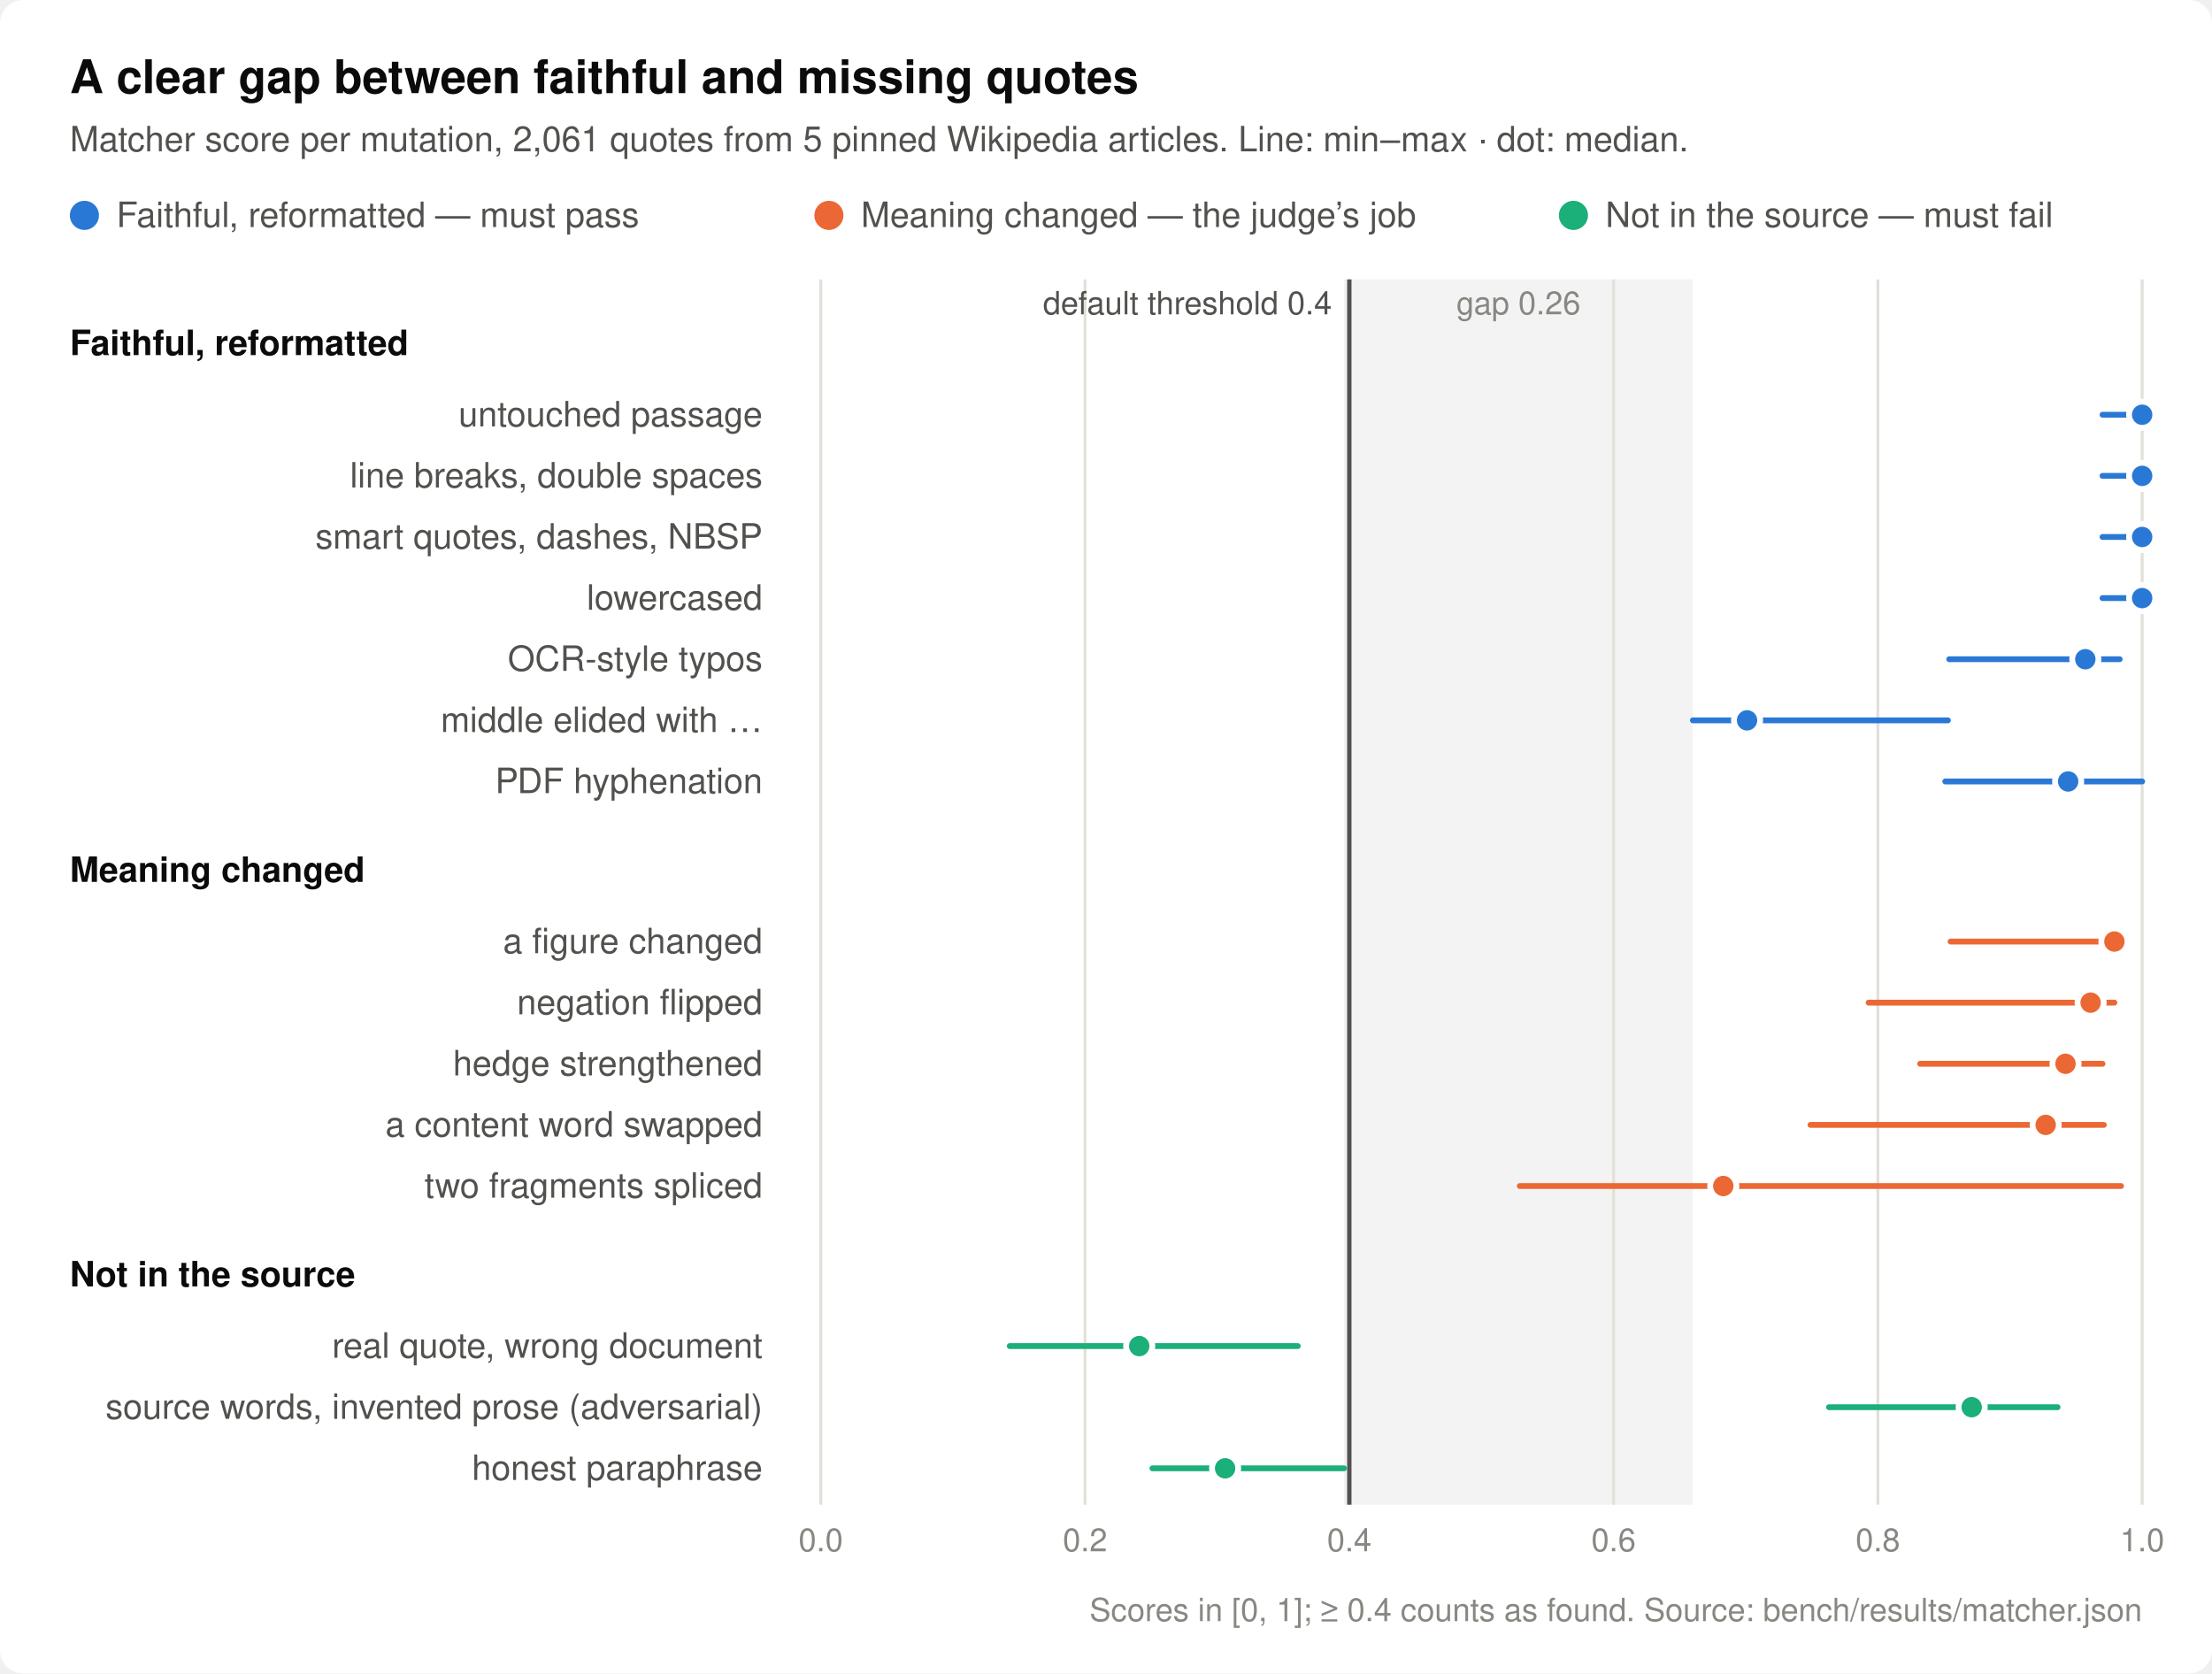
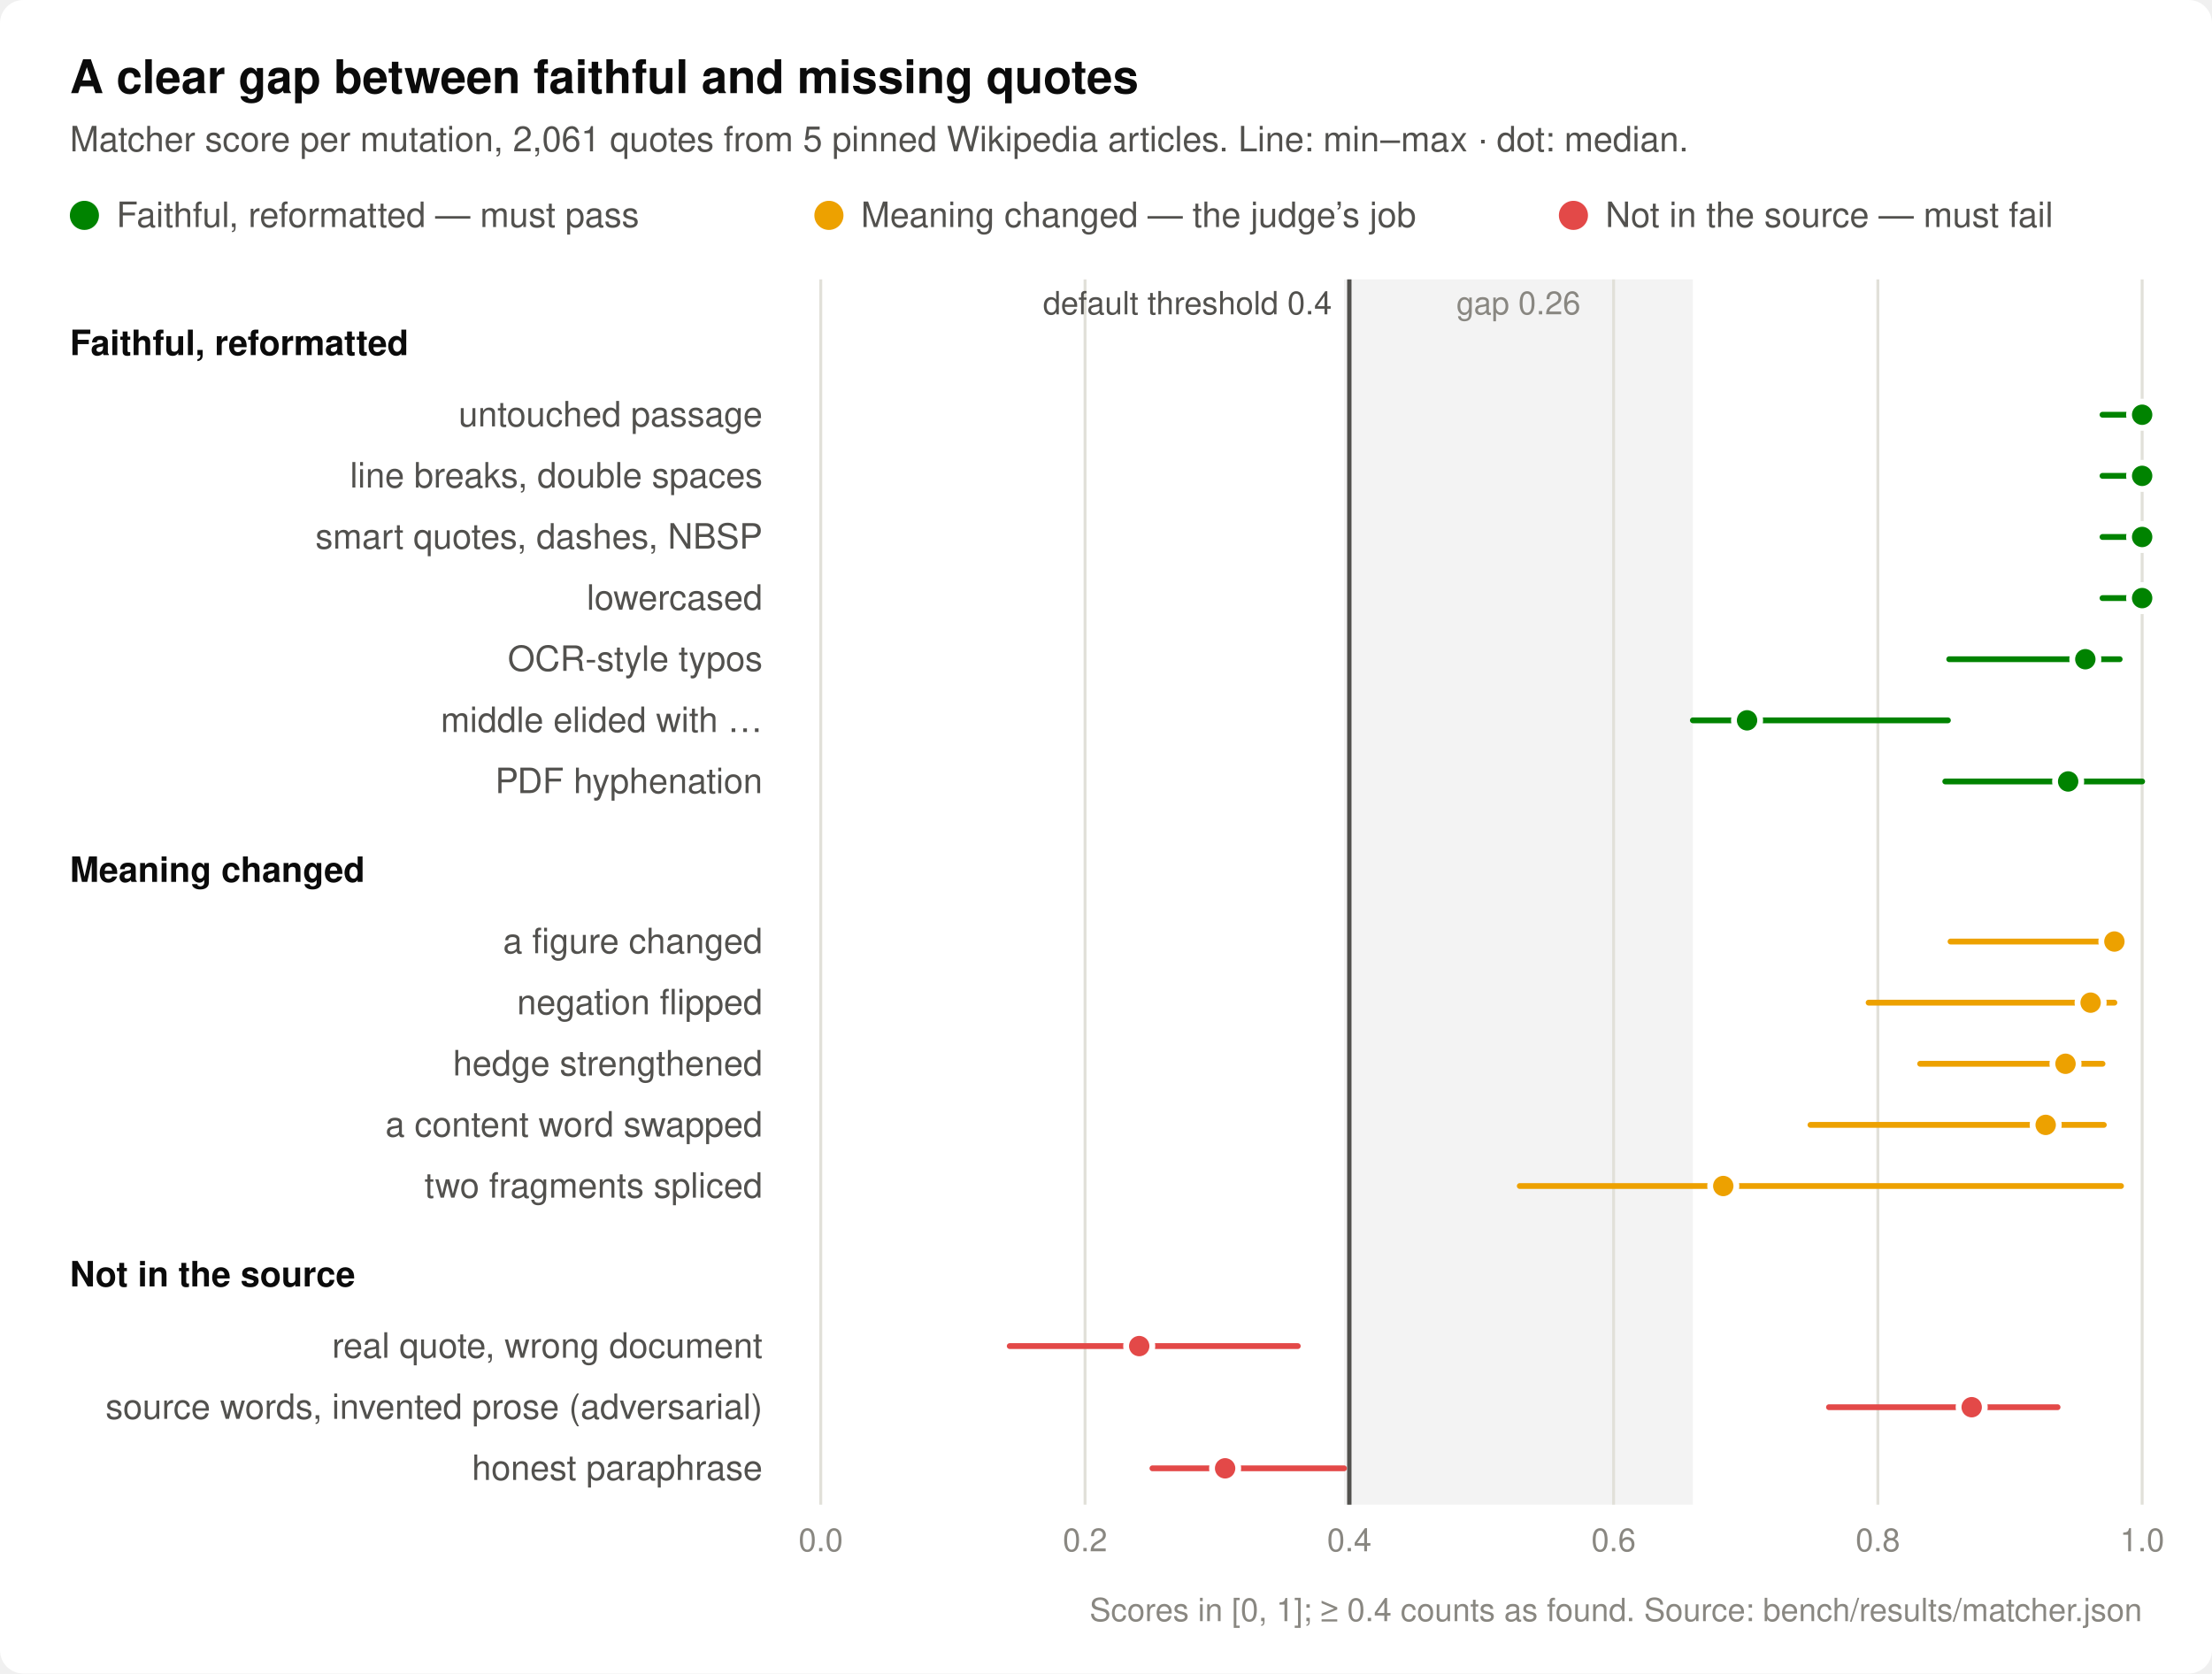
<svg xmlns="http://www.w3.org/2000/svg" width="760" height="575" viewBox="0 0 760 575" role="img" aria-label="Matcher score ranges per mutation family" font-family="system-ui, -apple-system, &quot;Segoe UI&quot;, Helvetica, Arial, sans-serif">
  <rect width="760" height="575" rx="8" fill="#ffffff" />
  <text x="24" y="32" font-size="16" font-weight="600" fill="#0b0b0b" text-anchor="start">A clear gap between faithful and missing quotes</text>
  <text x="24" y="52" font-size="12" font-weight="400" fill="#52514e" text-anchor="start">Matcher score per mutation, 2,061 quotes from 5 pinned Wikipedia articles. Line: min–max · dot: median.</text>
-   <circle cx="29" cy="74" r="5" fill="#2a78d6" />
+   <circle cx="29" cy="74" r="5" fill="#008300" />
  <text x="40" y="78" font-size="12" font-weight="400" fill="#52514e" text-anchor="start">Faithful, reformatted — must pass</text>
-   <circle cx="284.8" cy="74" r="5" fill="#eb6834" />
+   <circle cx="284.8" cy="74" r="5" fill="#eda100" />
  <text x="295.8" y="78" font-size="12" font-weight="400" fill="#52514e" text-anchor="start">Meaning changed — the judge’s job</text>
-   <circle cx="540.6" cy="74" r="5" fill="#1baf7a" />
+   <circle cx="540.6" cy="74" r="5" fill="#e34948" />
  <text x="551.6" y="78" font-size="12" font-weight="400" fill="#52514e" text-anchor="start">Not in the source — must fail</text>
  <rect x="461.784" y="96" width="119.856" height="421" fill="rgba(11,11,11,0.05)" />
  <line x1="282" y1="96" x2="282" y2="517" stroke="#e1e0d9" stroke-width="1" />
  <text x="282" y="533" font-size="11" font-weight="400" fill="#898781" text-anchor="middle" font-variant-numeric="tabular-nums">0.0</text>
  <line x1="372.8" y1="96" x2="372.8" y2="517" stroke="#e1e0d9" stroke-width="1" />
  <text x="372.8" y="533" font-size="11" font-weight="400" fill="#898781" text-anchor="middle" font-variant-numeric="tabular-nums">0.2</text>
  <line x1="463.6" y1="96" x2="463.6" y2="517" stroke="#e1e0d9" stroke-width="1" />
  <text x="463.6" y="533" font-size="11" font-weight="400" fill="#898781" text-anchor="middle" font-variant-numeric="tabular-nums">0.4</text>
  <line x1="554.4" y1="96" x2="554.4" y2="517" stroke="#e1e0d9" stroke-width="1" />
  <text x="554.4" y="533" font-size="11" font-weight="400" fill="#898781" text-anchor="middle" font-variant-numeric="tabular-nums">0.6</text>
  <line x1="645.2" y1="96" x2="645.2" y2="517" stroke="#e1e0d9" stroke-width="1" />
  <text x="645.2" y="533" font-size="11" font-weight="400" fill="#898781" text-anchor="middle" font-variant-numeric="tabular-nums">0.8</text>
  <line x1="736" y1="96" x2="736" y2="517" stroke="#e1e0d9" stroke-width="1" />
  <text x="736" y="533" font-size="11" font-weight="400" fill="#898781" text-anchor="middle" font-variant-numeric="tabular-nums">1.0</text>
  <line x1="463.6" y1="96" x2="463.6" y2="517" stroke="#52514e" stroke-width="1.5" />
  <text x="457.6" y="108" font-size="11" font-weight="400" fill="#52514e" text-anchor="end">default threshold 0.4</text>
  <text x="521.712" y="108" font-size="11" font-weight="400" fill="#898781" text-anchor="middle">gap 0.26</text>
  <text x="24" y="122" font-size="12" font-weight="600" fill="#0b0b0b" text-anchor="start">Faithful, reformatted</text>
  <text x="262" y="146.5" font-size="12" font-weight="400" fill="#52514e" text-anchor="end">untouched passage</text>
-   <line x1="722.38" y1="142.5" x2="736" y2="142.5" stroke="#2a78d6" stroke-width="2" stroke-linecap="round" />
-   <circle cx="736" cy="142.5" r="4.5" fill="#2a78d6" stroke="#ffffff" stroke-width="2" />
+   <line x1="722.38" y1="142.5" x2="736" y2="142.5" stroke="#008300" stroke-width="2" stroke-linecap="round" />
+   <circle cx="736" cy="142.5" r="4.5" fill="#008300" stroke="#ffffff" stroke-width="2" />
  <text x="262" y="167.5" font-size="12" font-weight="400" fill="#52514e" text-anchor="end">line breaks, double spaces</text>
-   <line x1="722.38" y1="163.5" x2="736" y2="163.5" stroke="#2a78d6" stroke-width="2" stroke-linecap="round" />
-   <circle cx="736" cy="163.5" r="4.5" fill="#2a78d6" stroke="#ffffff" stroke-width="2" />
+   <line x1="722.38" y1="163.5" x2="736" y2="163.5" stroke="#008300" stroke-width="2" stroke-linecap="round" />
+   <circle cx="736" cy="163.5" r="4.5" fill="#008300" stroke="#ffffff" stroke-width="2" />
  <text x="262" y="188.5" font-size="12" font-weight="400" fill="#52514e" text-anchor="end">smart quotes, dashes, NBSP</text>
-   <line x1="722.38" y1="184.5" x2="736" y2="184.5" stroke="#2a78d6" stroke-width="2" stroke-linecap="round" />
-   <circle cx="736" cy="184.5" r="4.5" fill="#2a78d6" stroke="#ffffff" stroke-width="2" />
+   <line x1="722.38" y1="184.5" x2="736" y2="184.5" stroke="#008300" stroke-width="2" stroke-linecap="round" />
+   <circle cx="736" cy="184.5" r="4.5" fill="#008300" stroke="#ffffff" stroke-width="2" />
  <text x="262" y="209.5" font-size="12" font-weight="400" fill="#52514e" text-anchor="end">lowercased</text>
-   <line x1="722.38" y1="205.5" x2="736" y2="205.5" stroke="#2a78d6" stroke-width="2" stroke-linecap="round" />
-   <circle cx="736" cy="205.5" r="4.5" fill="#2a78d6" stroke="#ffffff" stroke-width="2" />
+   <line x1="722.38" y1="205.5" x2="736" y2="205.5" stroke="#008300" stroke-width="2" stroke-linecap="round" />
+   <circle cx="736" cy="205.5" r="4.5" fill="#008300" stroke="#ffffff" stroke-width="2" />
  <text x="262" y="230.5" font-size="12" font-weight="400" fill="#52514e" text-anchor="end">OCR-style typos</text>
-   <line x1="669.716" y1="226.5" x2="728.282" y2="226.5" stroke="#2a78d6" stroke-width="2" stroke-linecap="round" />
-   <circle cx="716.478" cy="226.5" r="4.5" fill="#2a78d6" stroke="#ffffff" stroke-width="2" />
+   <line x1="669.716" y1="226.5" x2="728.282" y2="226.5" stroke="#008300" stroke-width="2" stroke-linecap="round" />
+   <circle cx="716.478" cy="226.5" r="4.5" fill="#008300" stroke="#ffffff" stroke-width="2" />
  <text x="262" y="251.5" font-size="12" font-weight="400" fill="#52514e" text-anchor="end">middle elided with …</text>
-   <line x1="581.64" y1="247.5" x2="669.262" y2="247.5" stroke="#2a78d6" stroke-width="2" stroke-linecap="round" />
-   <circle cx="600.254" cy="247.5" r="4.5" fill="#2a78d6" stroke="#ffffff" stroke-width="2" />
+   <line x1="581.64" y1="247.5" x2="669.262" y2="247.5" stroke="#008300" stroke-width="2" stroke-linecap="round" />
+   <circle cx="600.254" cy="247.5" r="4.5" fill="#008300" stroke="#ffffff" stroke-width="2" />
  <text x="262" y="272.5" font-size="12" font-weight="400" fill="#52514e" text-anchor="end">PDF hyphenation</text>
-   <line x1="668.354" y1="268.5" x2="736" y2="268.5" stroke="#2a78d6" stroke-width="2" stroke-linecap="round" />
-   <circle cx="710.576" cy="268.5" r="4.5" fill="#2a78d6" stroke="#ffffff" stroke-width="2" />
+   <line x1="668.354" y1="268.5" x2="736" y2="268.5" stroke="#008300" stroke-width="2" stroke-linecap="round" />
+   <circle cx="710.576" cy="268.5" r="4.5" fill="#008300" stroke="#ffffff" stroke-width="2" />
  <text x="24" y="303" font-size="12" font-weight="600" fill="#0b0b0b" text-anchor="start">Meaning changed</text>
  <text x="262" y="327.5" font-size="12" font-weight="400" fill="#52514e" text-anchor="end">a figure changed</text>
-   <line x1="670.17" y1="323.5" x2="730.098" y2="323.5" stroke="#eb6834" stroke-width="2" stroke-linecap="round" />
-   <circle cx="726.466" cy="323.5" r="4.5" fill="#eb6834" stroke="#ffffff" stroke-width="2" />
+   <line x1="670.17" y1="323.5" x2="730.098" y2="323.5" stroke="#eda100" stroke-width="2" stroke-linecap="round" />
+   <circle cx="726.466" cy="323.5" r="4.5" fill="#eda100" stroke="#ffffff" stroke-width="2" />
  <text x="262" y="348.5" font-size="12" font-weight="400" fill="#52514e" text-anchor="end">negation flipped</text>
-   <line x1="642.022" y1="344.5" x2="726.466" y2="344.5" stroke="#eb6834" stroke-width="2" stroke-linecap="round" />
-   <circle cx="718.294" cy="344.5" r="4.5" fill="#eb6834" stroke="#ffffff" stroke-width="2" />
+   <line x1="642.022" y1="344.5" x2="726.466" y2="344.5" stroke="#eda100" stroke-width="2" stroke-linecap="round" />
+   <circle cx="718.294" cy="344.5" r="4.5" fill="#eda100" stroke="#ffffff" stroke-width="2" />
  <text x="262" y="369.5" font-size="12" font-weight="400" fill="#52514e" text-anchor="end">hedge strengthened</text>
-   <line x1="659.728" y1="365.5" x2="722.38" y2="365.5" stroke="#eb6834" stroke-width="2" stroke-linecap="round" />
-   <circle cx="709.668" cy="365.5" r="4.5" fill="#eb6834" stroke="#ffffff" stroke-width="2" />
+   <line x1="659.728" y1="365.5" x2="722.38" y2="365.5" stroke="#eda100" stroke-width="2" stroke-linecap="round" />
+   <circle cx="709.668" cy="365.5" r="4.5" fill="#eda100" stroke="#ffffff" stroke-width="2" />
  <text x="262" y="390.5" font-size="12" font-weight="400" fill="#52514e" text-anchor="end">a content word swapped</text>
-   <line x1="622.046" y1="386.5" x2="722.834" y2="386.5" stroke="#eb6834" stroke-width="2" stroke-linecap="round" />
-   <circle cx="702.858" cy="386.5" r="4.5" fill="#eb6834" stroke="#ffffff" stroke-width="2" />
+   <line x1="622.046" y1="386.5" x2="722.834" y2="386.5" stroke="#eda100" stroke-width="2" stroke-linecap="round" />
+   <circle cx="702.858" cy="386.5" r="4.5" fill="#eda100" stroke="#ffffff" stroke-width="2" />
  <text x="262" y="411.5" font-size="12" font-weight="400" fill="#52514e" text-anchor="end">two fragments spliced</text>
-   <line x1="522.166" y1="407.5" x2="728.736" y2="407.5" stroke="#eb6834" stroke-width="2" stroke-linecap="round" />
-   <circle cx="592.082" cy="407.5" r="4.5" fill="#eb6834" stroke="#ffffff" stroke-width="2" />
+   <line x1="522.166" y1="407.5" x2="728.736" y2="407.5" stroke="#eda100" stroke-width="2" stroke-linecap="round" />
+   <circle cx="592.082" cy="407.5" r="4.5" fill="#eda100" stroke="#ffffff" stroke-width="2" />
  <text x="24" y="442" font-size="12" font-weight="600" fill="#0b0b0b" text-anchor="start">Not in the source</text>
  <text x="262" y="466.5" font-size="12" font-weight="400" fill="#52514e" text-anchor="end">real quote, wrong document</text>
-   <line x1="346.922" y1="462.5" x2="445.894" y2="462.5" stroke="#1baf7a" stroke-width="2" stroke-linecap="round" />
-   <circle cx="391.414" cy="462.5" r="4.5" fill="#1baf7a" stroke="#ffffff" stroke-width="2" />
+   <line x1="346.922" y1="462.5" x2="445.894" y2="462.5" stroke="#e34948" stroke-width="2" stroke-linecap="round" />
+   <circle cx="391.414" cy="462.5" r="4.5" fill="#e34948" stroke="#ffffff" stroke-width="2" />
  <text x="262" y="487.5" font-size="12" font-weight="400" fill="#52514e" text-anchor="end">source words, invented prose (adversarial)</text>
-   <line x1="628.402" y1="483.5" x2="706.944" y2="483.5" stroke="#1baf7a" stroke-width="2" stroke-linecap="round" />
-   <circle cx="677.434" cy="483.5" r="4.5" fill="#1baf7a" stroke="#ffffff" stroke-width="2" />
+   <line x1="628.402" y1="483.5" x2="706.944" y2="483.5" stroke="#e34948" stroke-width="2" stroke-linecap="round" />
+   <circle cx="677.434" cy="483.5" r="4.5" fill="#e34948" stroke="#ffffff" stroke-width="2" />
  <text x="262" y="508.5" font-size="12" font-weight="400" fill="#52514e" text-anchor="end">honest paraphrase</text>
-   <line x1="395.954" y1="504.5" x2="461.784" y2="504.5" stroke="#1baf7a" stroke-width="2" stroke-linecap="round" />
-   <circle cx="420.924" cy="504.5" r="4.5" fill="#1baf7a" stroke="#ffffff" stroke-width="2" />
+   <line x1="395.954" y1="504.5" x2="461.784" y2="504.5" stroke="#e34948" stroke-width="2" stroke-linecap="round" />
+   <circle cx="420.924" cy="504.5" r="4.5" fill="#e34948" stroke="#ffffff" stroke-width="2" />
  <text x="736" y="557" font-size="11" font-weight="400" fill="#898781" text-anchor="end">Scores in [0, 1]; ≥ 0.4 counts as found. Source: bench/results/matcher.json</text>
</svg>
